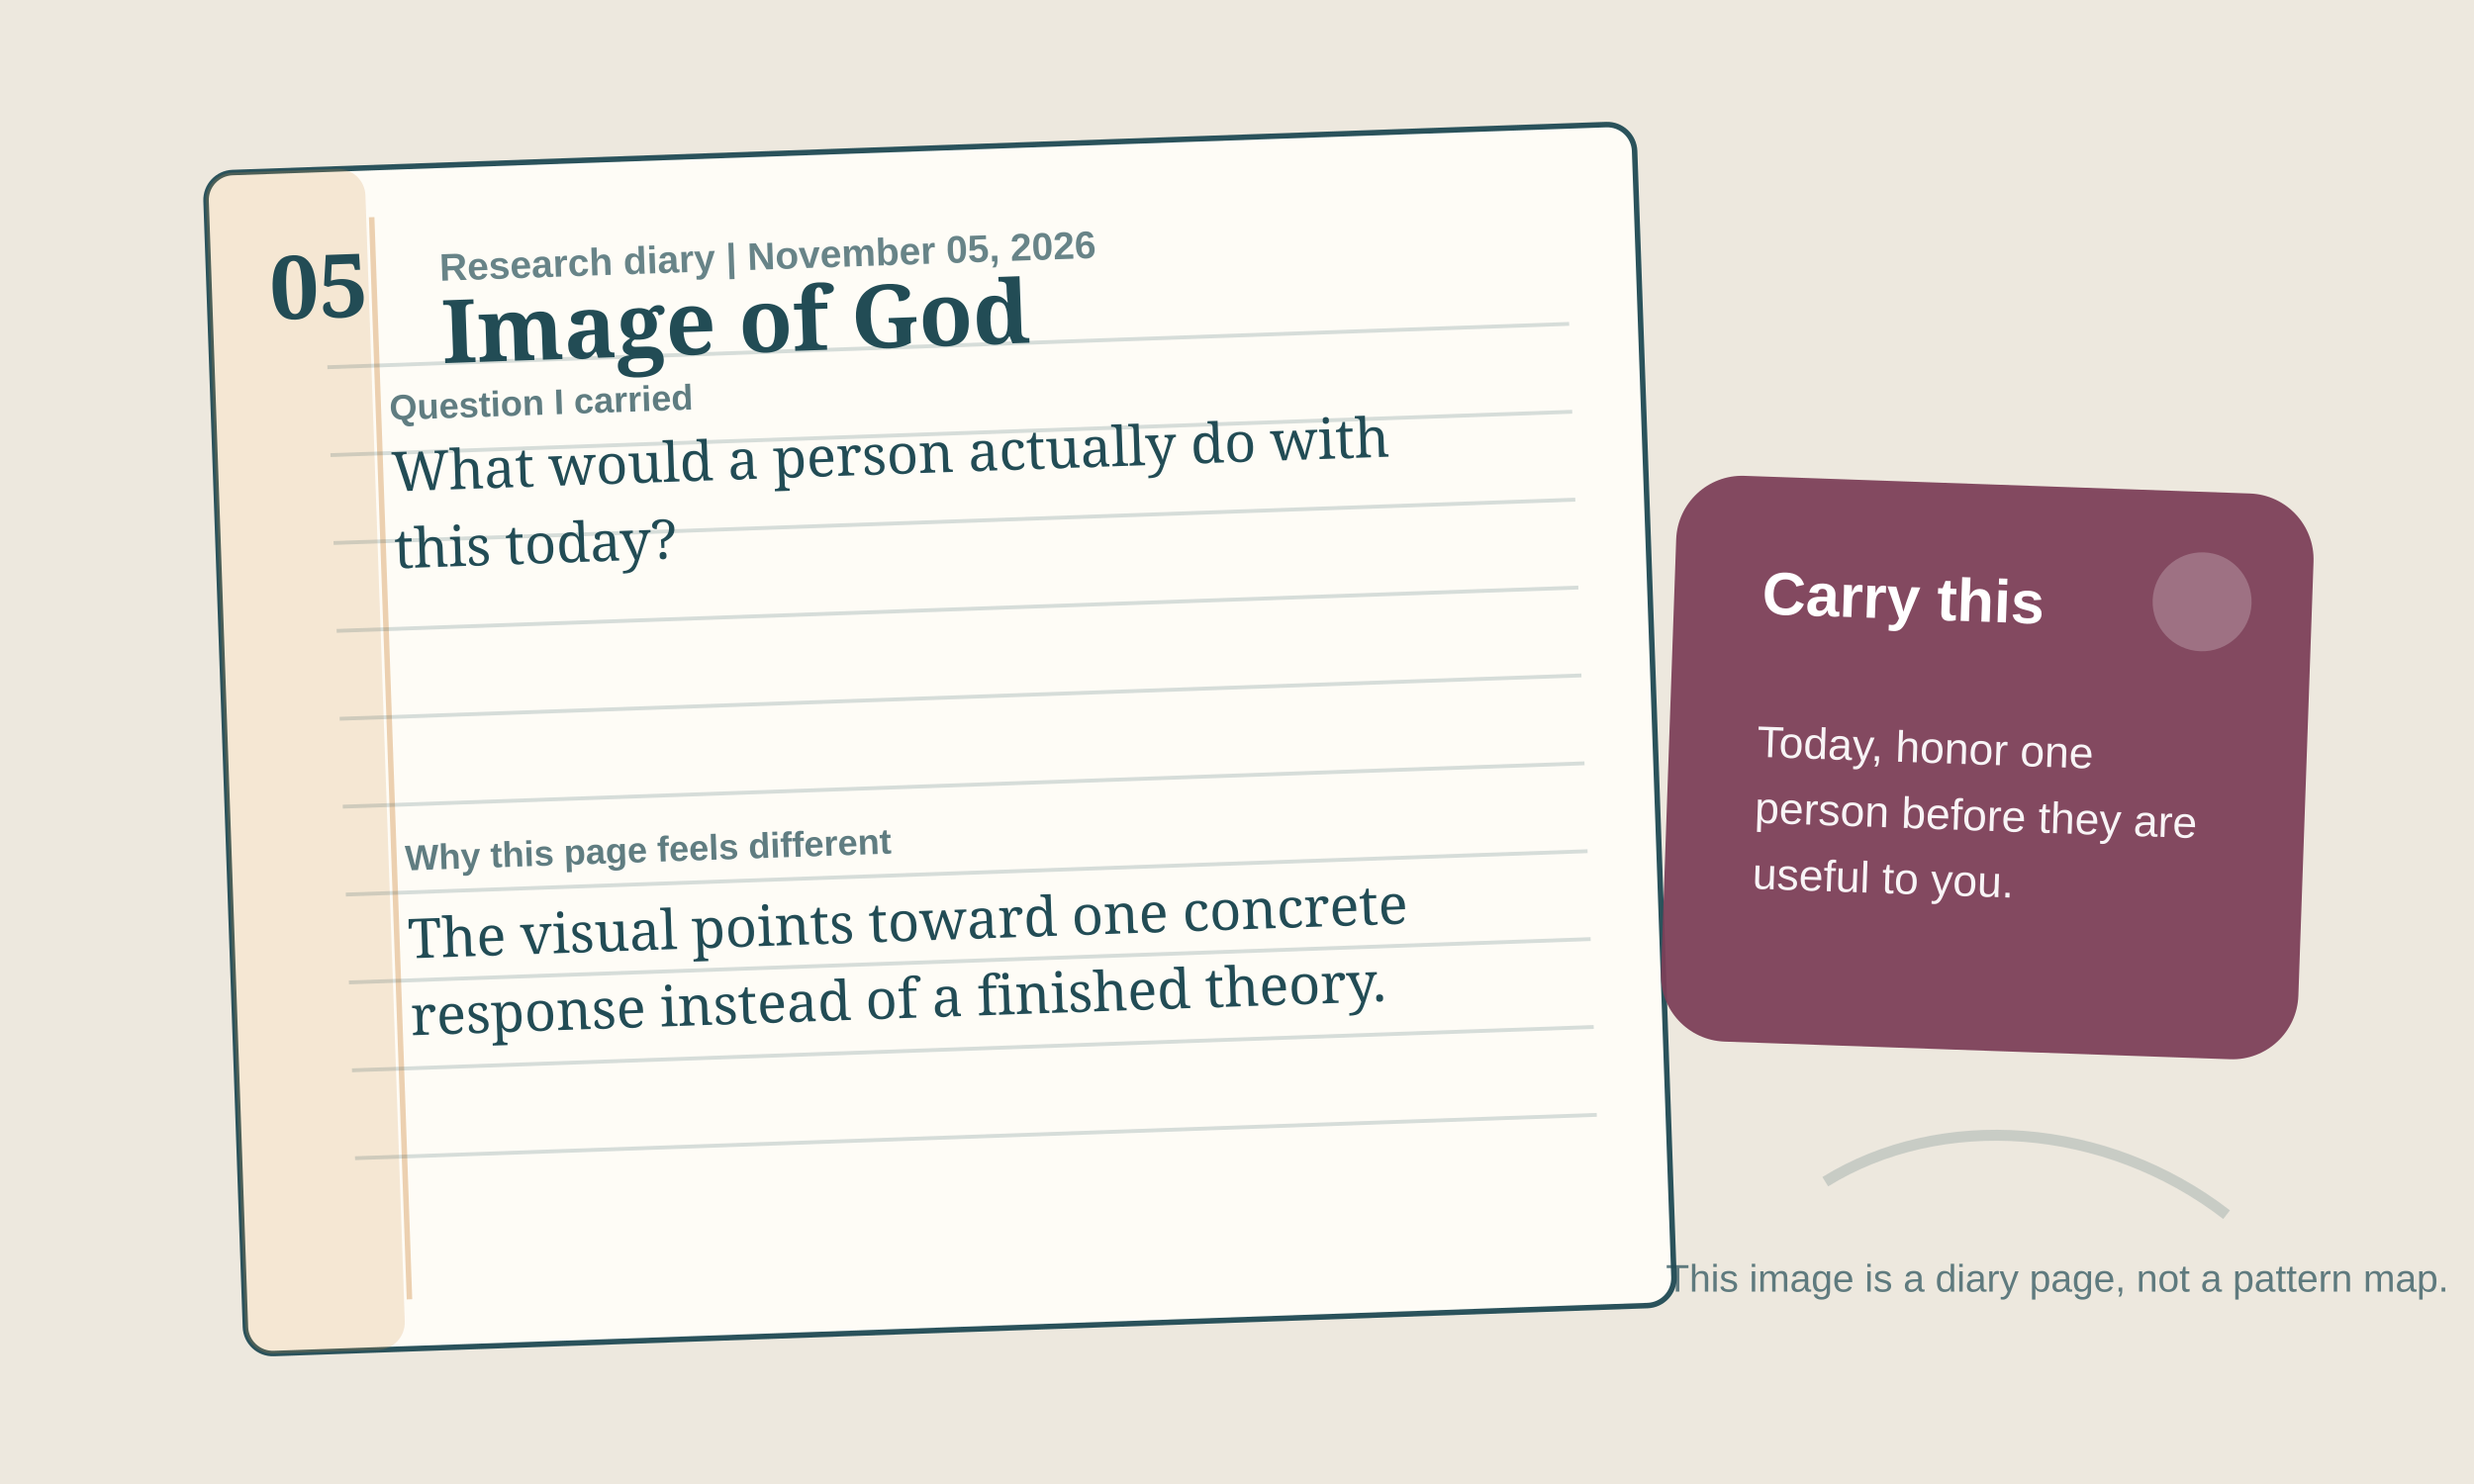
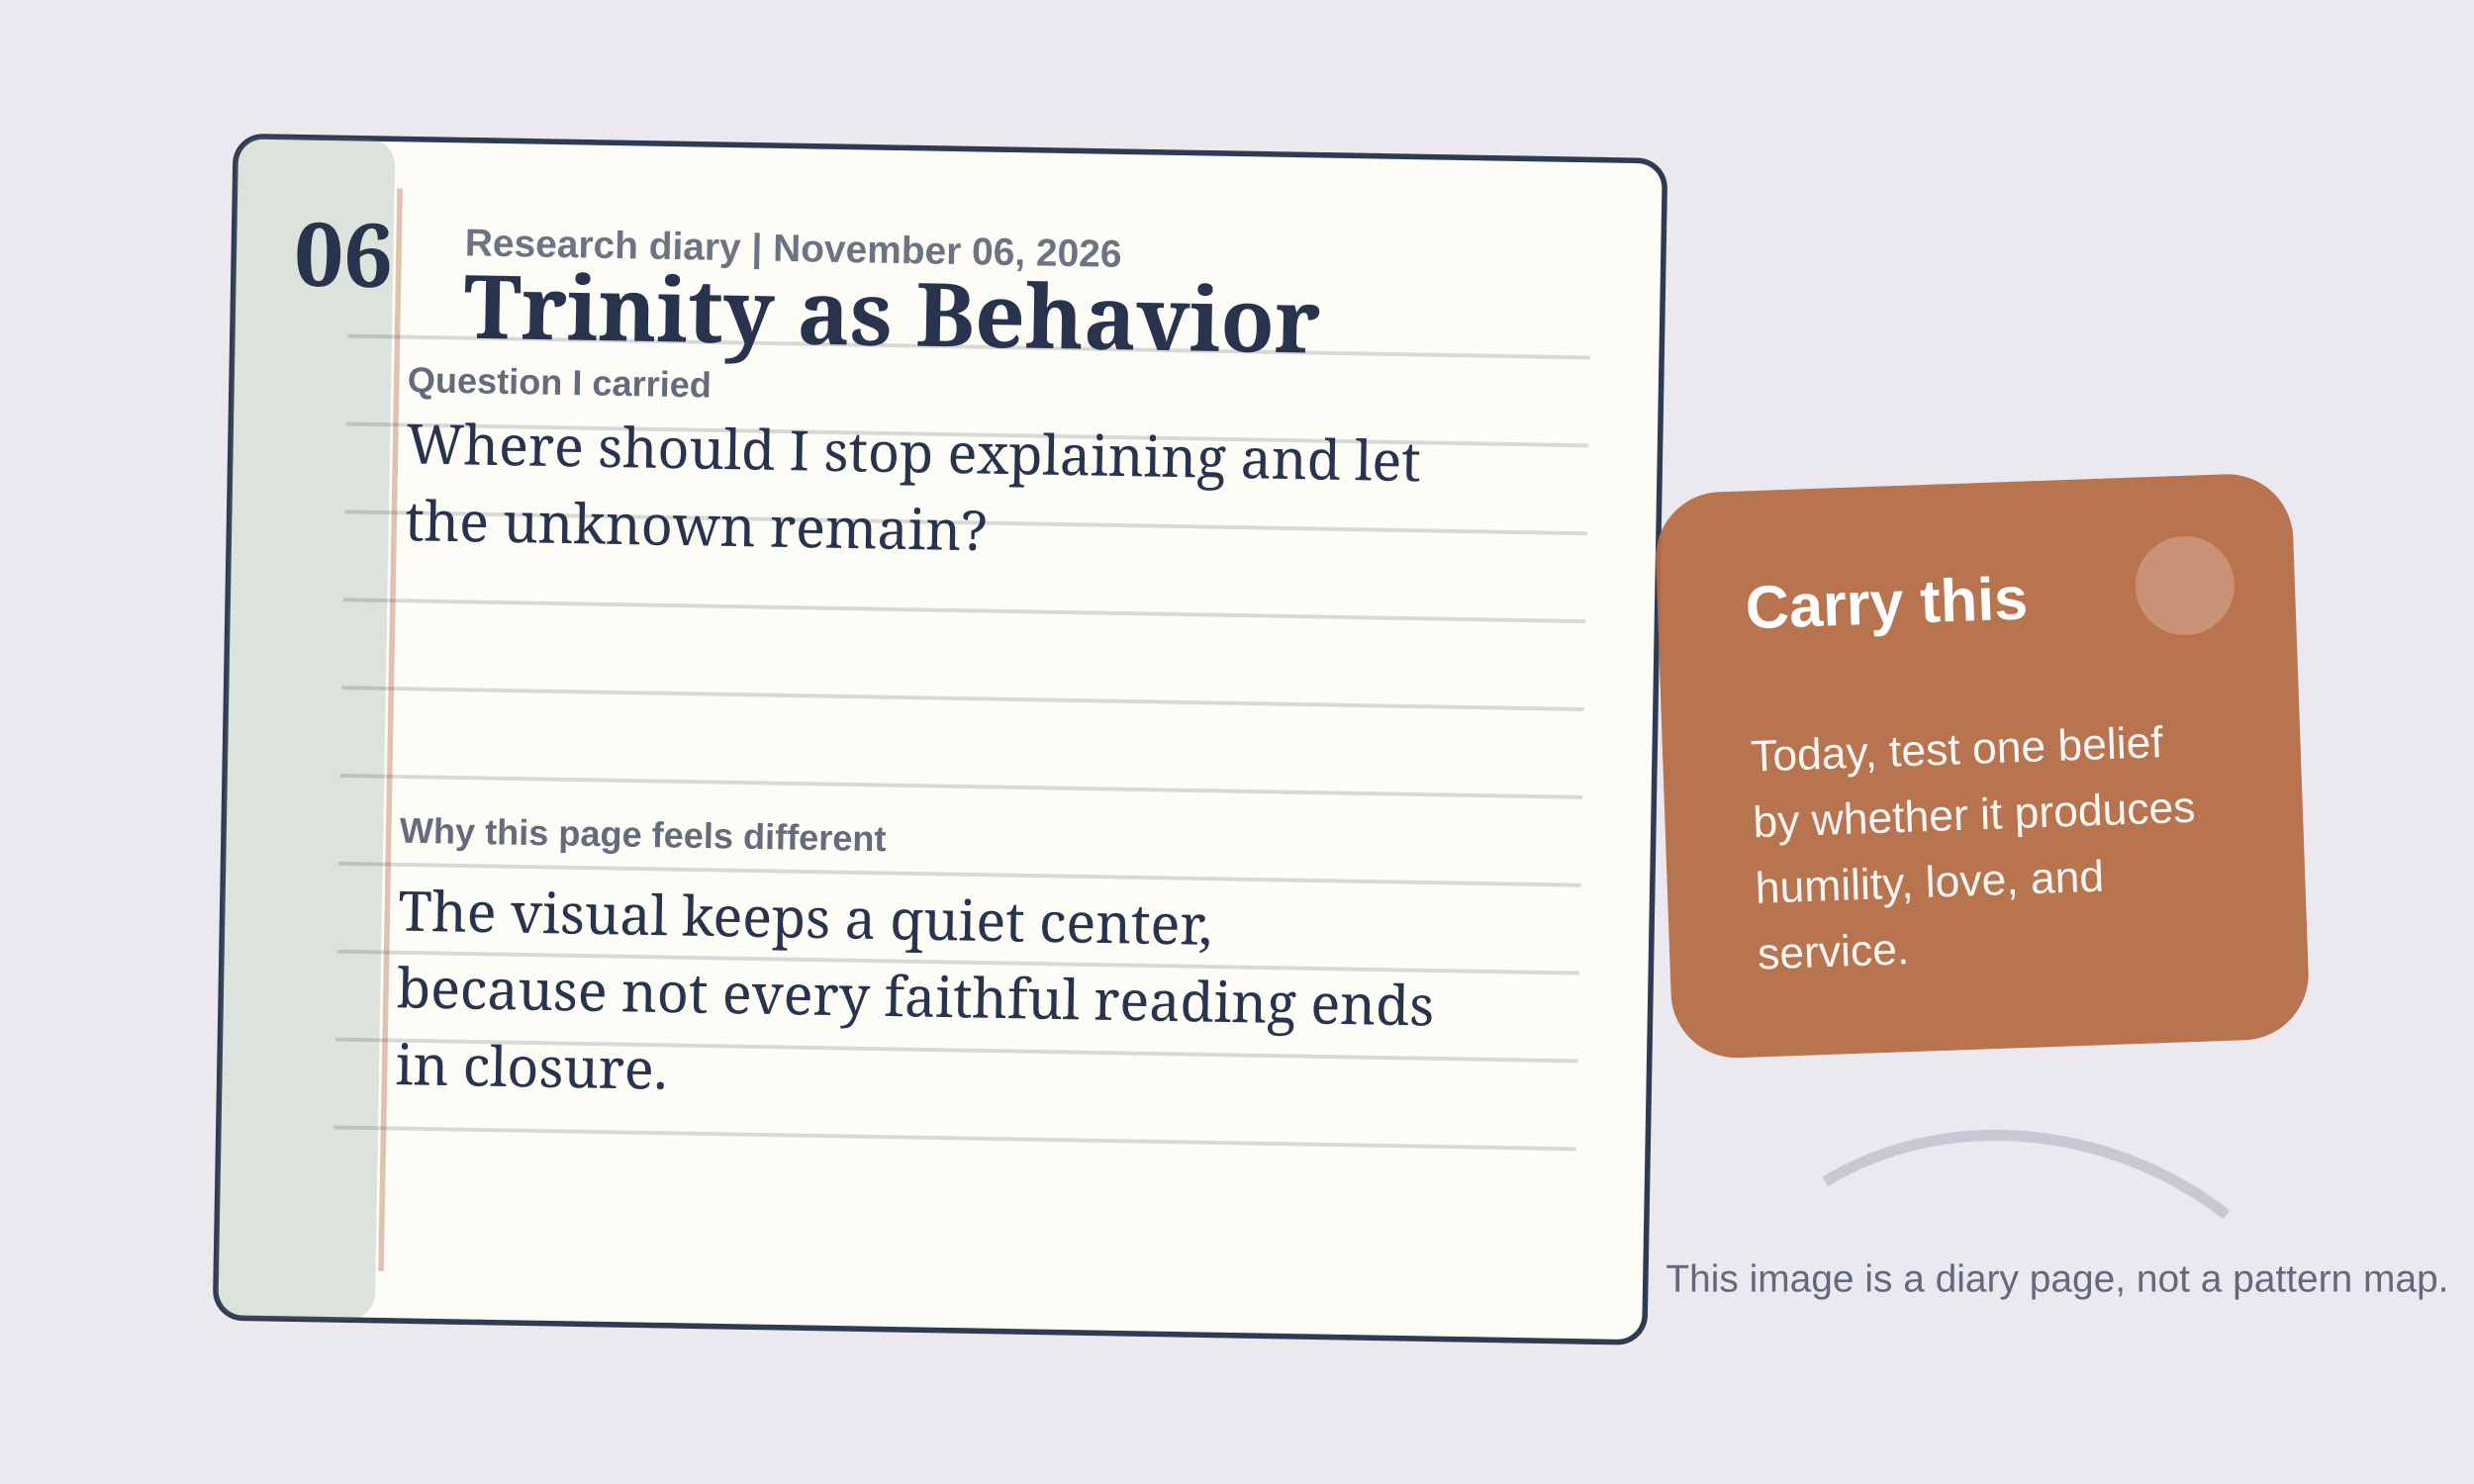
<svg xmlns="http://www.w3.org/2000/svg" width="900" height="540" viewBox="0 0 900 540" role="img" aria-labelledby="title desc">
  <style>
-     .eyebrow { font: 700 14px Arial, sans-serif; letter-spacing: 0; fill: #224c55; opacity: 0.68; }
-     .title { font: 700 32px Georgia, serif; letter-spacing: 0; fill: #224c55; }
-     .diary { font: 20px Georgia, serif; letter-spacing: 0; fill: #224c55; }
-     .label { font: 700 13px Arial, sans-serif; letter-spacing: 0; fill: #224c55; opacity: 0.72; }
+     .eyebrow { font: 700 14px Arial, sans-serif; letter-spacing: 0; fill: #28334d; opacity: 0.68; }
+     .title { font: 700 32px Georgia, serif; letter-spacing: 0; fill: #28334d; }
+     .diary { font: 20px Georgia, serif; letter-spacing: 0; fill: #28334d; }
+     .label { font: 700 13px Arial, sans-serif; letter-spacing: 0; fill: #28334d; opacity: 0.72; }
    .cardtitle { font: 700 22px Arial, sans-serif; letter-spacing: 0; fill: #ffffff; }
    .cardtext { font: 16px Arial, sans-serif; letter-spacing: 0; fill: #ffffff; opacity: 0.94; }
-     .small { font: 14px Arial, sans-serif; letter-spacing: 0; fill: #224c55; opacity: 0.70; }
+     .small { font: 14px Arial, sans-serif; letter-spacing: 0; fill: #28334d; opacity: 0.70; }
  </style>
-   <rect width="900" height="540" fill="#f7efe5" />
-   <rect x="0" y="0" width="900" height="540" fill="#224c55" opacity="0.05" />
-   <g transform="rotate(-2 340 270)">
-     <rect x="82" y="54" width="520" height="430" rx="10" fill="#fffdf7" stroke="#224c55" stroke-width="2" opacity="0.96" />
-     <rect x="82" y="54" width="58" height="430" rx="10" fill="#d18f46" opacity="0.20" />
-     <line x1="142" y1="72" x2="142" y2="466" stroke="#d18f46" stroke-width="2" opacity="0.40" />
-     <line x1="124" y1="126" x2="576" y2="126" stroke="#224c55" stroke-width="1.4" opacity="0.18" />
-     <line x1="124" y1="158" x2="576" y2="158" stroke="#224c55" stroke-width="1.4" opacity="0.18" />
-     <line x1="124" y1="190" x2="576" y2="190" stroke="#224c55" stroke-width="1.4" opacity="0.18" />
-     <line x1="124" y1="222" x2="576" y2="222" stroke="#224c55" stroke-width="1.4" opacity="0.18" />
-     <line x1="124" y1="254" x2="576" y2="254" stroke="#224c55" stroke-width="1.4" opacity="0.18" />
-     <line x1="124" y1="286" x2="576" y2="286" stroke="#224c55" stroke-width="1.4" opacity="0.18" />
-     <line x1="124" y1="318" x2="576" y2="318" stroke="#224c55" stroke-width="1.4" opacity="0.18" />
-     <line x1="124" y1="350" x2="576" y2="350" stroke="#224c55" stroke-width="1.4" opacity="0.18" />
-     <line x1="124" y1="382" x2="576" y2="382" stroke="#224c55" stroke-width="1.4" opacity="0.18" />
-     <line x1="124" y1="414" x2="576" y2="414" stroke="#224c55" stroke-width="1.4" opacity="0.18" />
-     <text x="166" y="96" class="eyebrow">Research diary | November 05, 2026</text>
-     <text x="166" y="126" class="title">Image of God</text>
+   <rect width="900" height="540" fill="#f4f1f8" />
+   <rect x="0" y="0" width="900" height="540" fill="#28334d" opacity="0.05" />
+   <g transform="rotate(1 340 270)">
+     <rect x="82" y="54" width="520" height="430" rx="10" fill="#fffdf7" stroke="#28334d" stroke-width="2" opacity="0.96" />
+     <rect x="82" y="54" width="58" height="430" rx="10" fill="#4f7d73" opacity="0.20" />
+     <line x1="142" y1="72" x2="142" y2="466" stroke="#b56b45" stroke-width="2" opacity="0.40" />
+     <line x1="124" y1="126" x2="576" y2="126" stroke="#28334d" stroke-width="1.4" opacity="0.18" />
+     <line x1="124" y1="158" x2="576" y2="158" stroke="#28334d" stroke-width="1.4" opacity="0.18" />
+     <line x1="124" y1="190" x2="576" y2="190" stroke="#28334d" stroke-width="1.4" opacity="0.18" />
+     <line x1="124" y1="222" x2="576" y2="222" stroke="#28334d" stroke-width="1.4" opacity="0.18" />
+     <line x1="124" y1="254" x2="576" y2="254" stroke="#28334d" stroke-width="1.4" opacity="0.18" />
+     <line x1="124" y1="286" x2="576" y2="286" stroke="#28334d" stroke-width="1.4" opacity="0.18" />
+     <line x1="124" y1="318" x2="576" y2="318" stroke="#28334d" stroke-width="1.4" opacity="0.18" />
+     <line x1="124" y1="350" x2="576" y2="350" stroke="#28334d" stroke-width="1.4" opacity="0.18" />
+     <line x1="124" y1="382" x2="576" y2="382" stroke="#28334d" stroke-width="1.4" opacity="0.18" />
+     <line x1="124" y1="414" x2="576" y2="414" stroke="#28334d" stroke-width="1.4" opacity="0.18" />
+     <text x="166" y="96" class="eyebrow">Research diary | November 06, 2026</text>
+     <text x="166" y="126" class="title">Trinity as Behavior</text>
    <text x="146" y="146" class="label">Question I carried</text>
-     <text x="104" y="108" class="title">05</text>
+     <text x="104" y="108" class="title">06</text>
  </g>
-   <g transform="rotate(-2 340 270)">
-     <text x="146" y="172" class="diary">What would a person actually do with</text>
-     <text x="146" y="200" class="diary">this today?</text>
+   <g transform="rotate(1 340 270)">
+     <text x="146" y="172" class="diary">Where should I stop explaining and let</text>
+     <text x="146" y="200" class="diary">the unknown remain?</text>
    <text x="146" y="310" class="label">Why this page feels different</text>
-     <text x="146" y="342" class="diary">The visual points toward one concrete</text>
-     <text x="146" y="370" class="diary">response instead of a finished theory.</text>
+     <text x="146" y="342" class="diary">The visual keeps a quiet center,</text>
+     <text x="146" y="370" class="diary">because not every faithful reading ends</text>
+     <text x="146" y="398" class="diary">in closure.</text>
  </g>
-   <g transform="rotate(2 714 306)">
-     <rect x="606" y="176" width="232" height="206" rx="24" fill="#7c3f58" opacity="0.94" />
+   <g transform="rotate(-2 714 306)">
+     <rect x="606" y="176" width="232" height="206" rx="24" fill="#b56b45" opacity="0.94" />
    <circle cx="798" cy="216" r="18" fill="#ffffff" opacity="0.22" />
    <text x="638" y="226" class="cardtitle">Carry this</text>
-     <text x="638" y="278" class="cardtext">Today, honor one</text>
-     <text x="638" y="302" class="cardtext">person before they are</text>
-     <text x="638" y="326" class="cardtext">useful to you.</text>
+     <text x="638" y="278" class="cardtext">Today, test one belief</text>
+     <text x="638" y="302" class="cardtext">by whether it produces</text>
+     <text x="638" y="326" class="cardtext">humility, love, and</text>
+     <text x="638" y="350" class="cardtext">service.</text>
  </g>
-   <path d="M664 430 C706 404 766 408 810 442" fill="none" stroke="#224c55" stroke-width="4" opacity="0.18" />
+   <path d="M664 430 C706 404 766 408 810 442" fill="none" stroke="#28334d" stroke-width="4" opacity="0.18" />
  <text x="606" y="470" class="small">This image is a diary page, not a pattern map.</text>
</svg>
